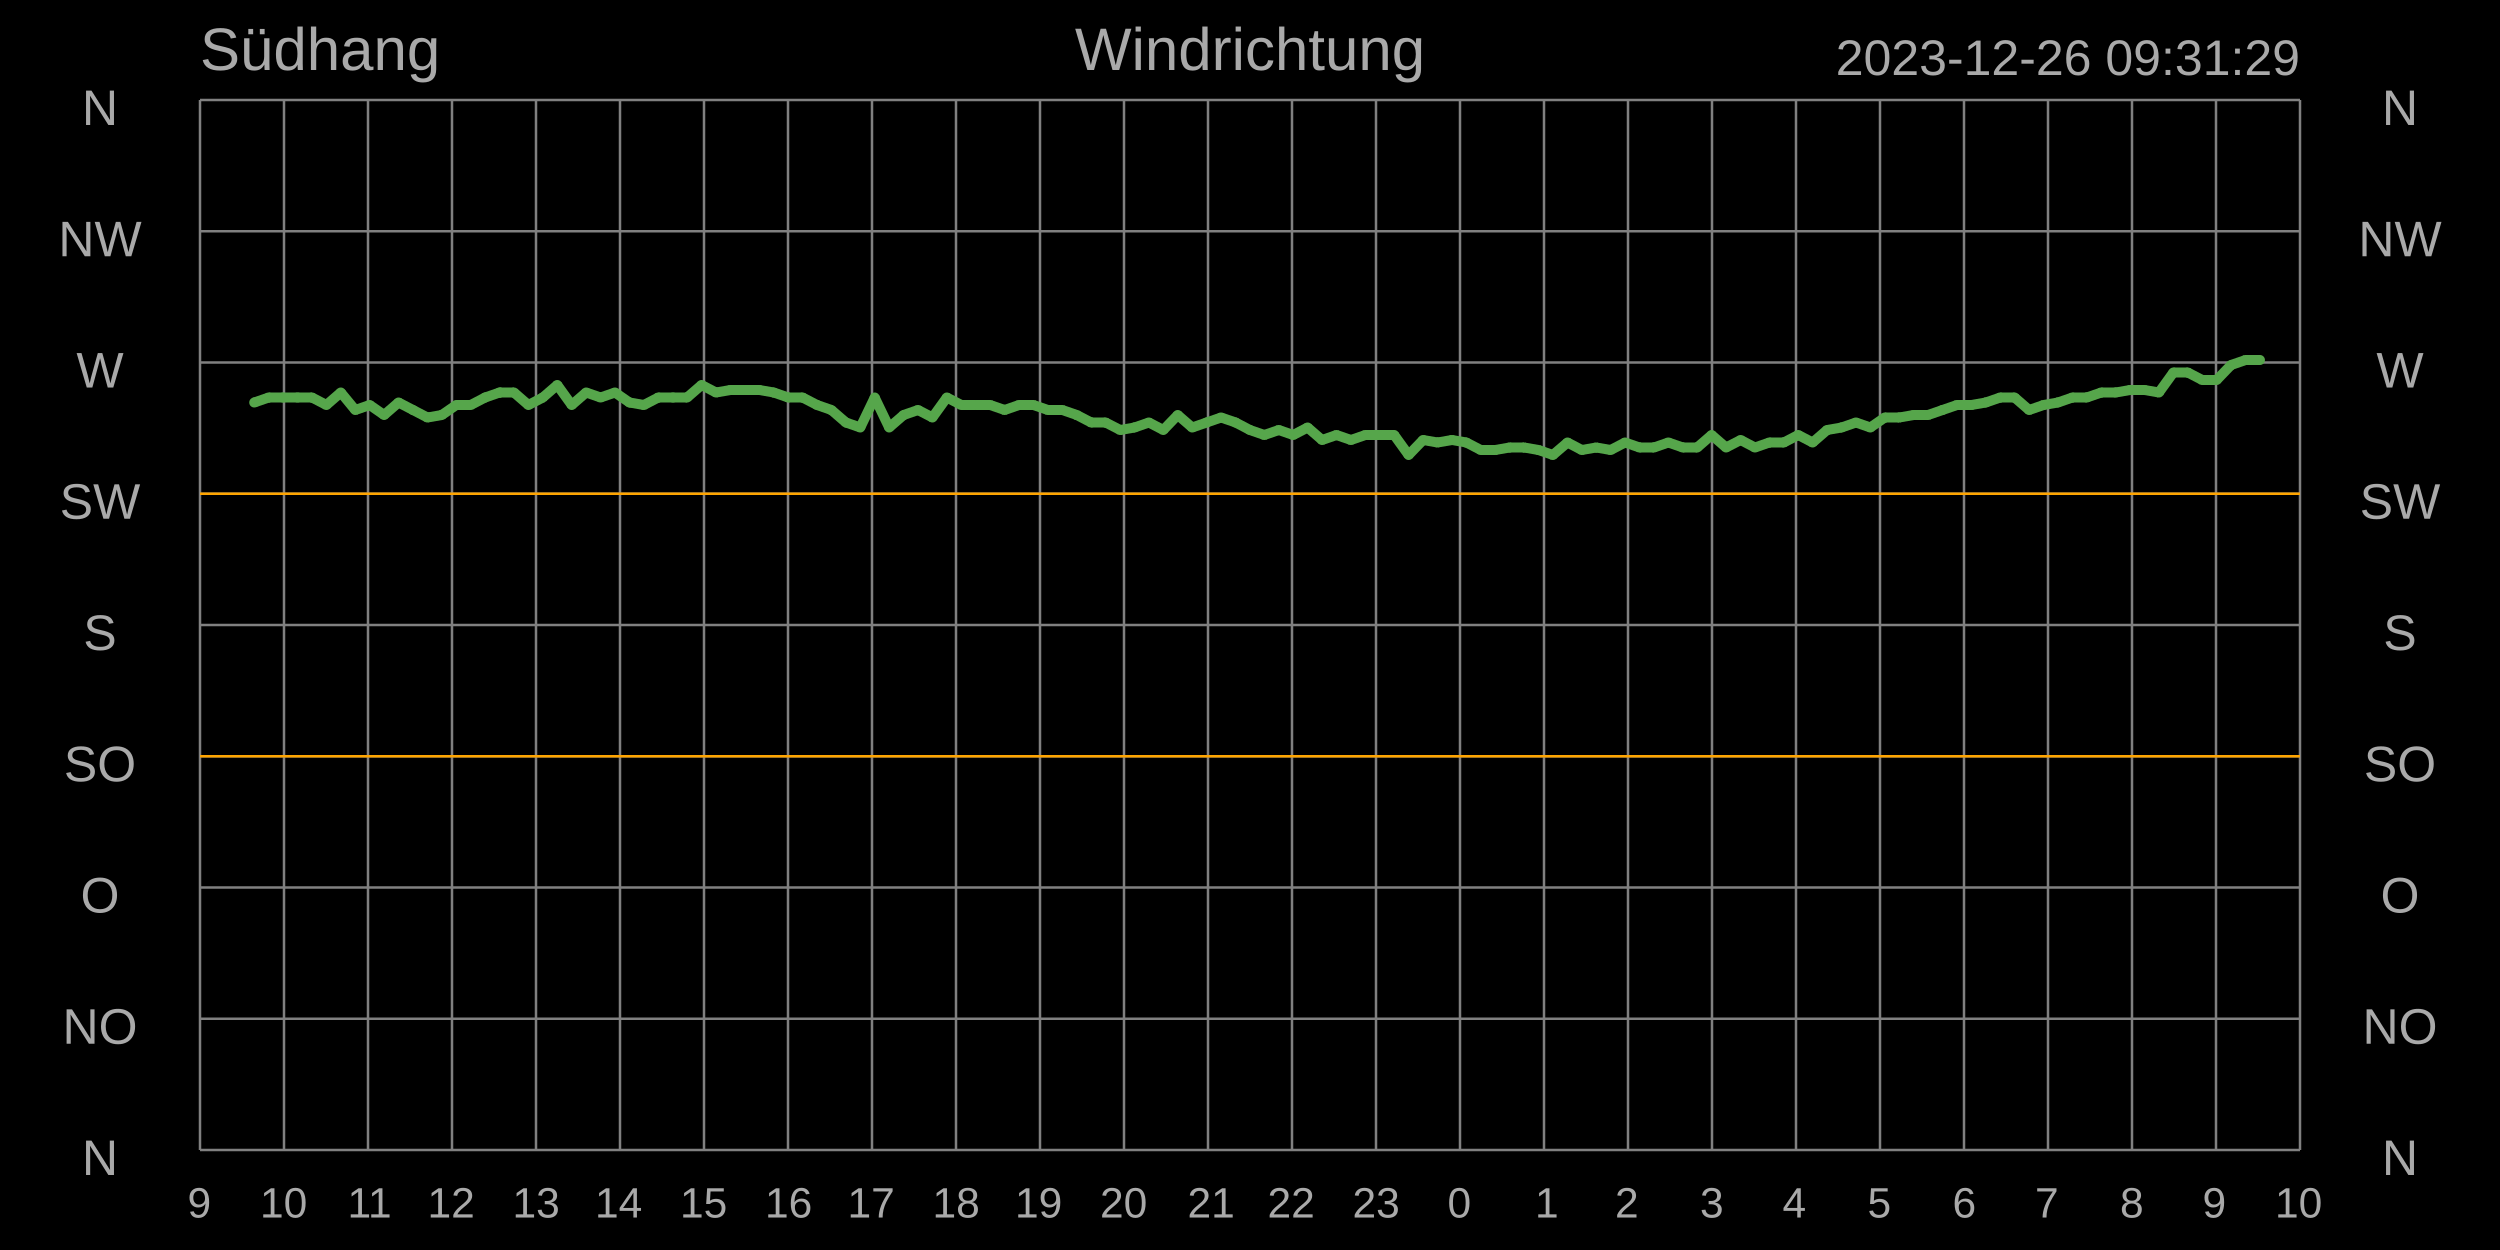
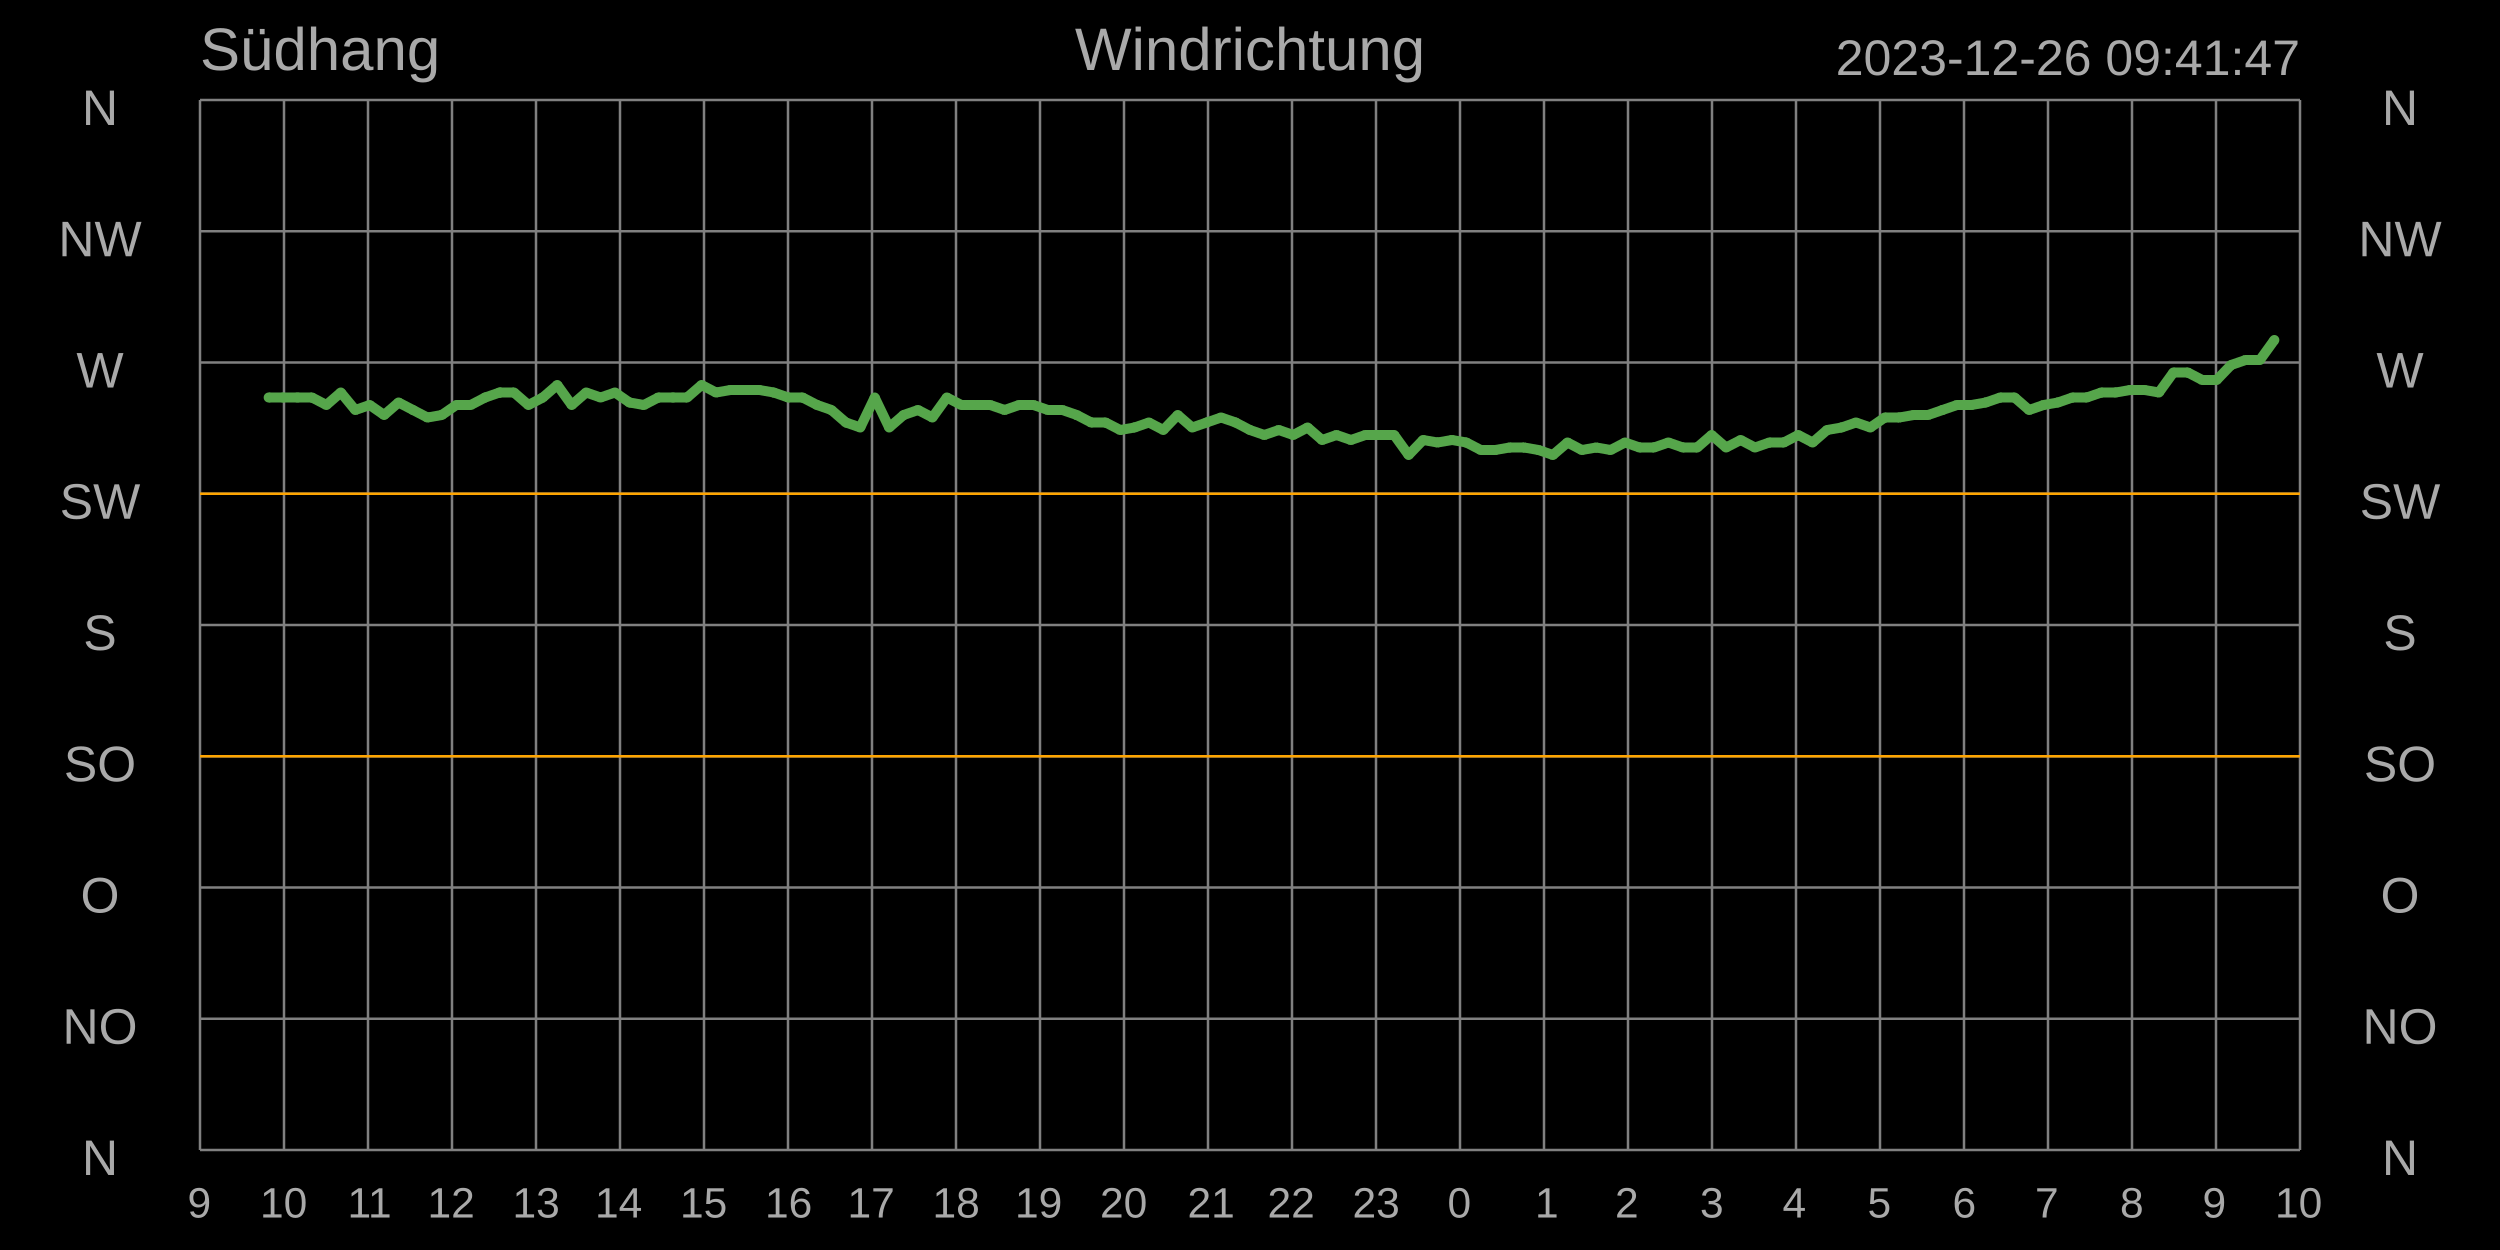
<svg xmlns="http://www.w3.org/2000/svg" baseProfile="full" height="500" version="1.1" width="1000">
  <defs />
  <rect fill="#000000" height="500" width="1000" x="0" y="0" />
  <line stroke="#808080" x1="80" x2="920" y1="40.0" y2="40.0" />
  <line stroke="#808080" x1="80" x2="920" y1="92.5" y2="92.5" />
  <line stroke="#808080" x1="80" x2="920" y1="145.0" y2="145.0" />
  <line stroke="#808080" x1="80" x2="920" y1="197.5" y2="197.5" />
  <line stroke="#808080" x1="80" x2="920" y1="250.0" y2="250.0" />
  <line stroke="#808080" x1="80" x2="920" y1="302.5" y2="302.5" />
  <line stroke="#808080" x1="80" x2="920" y1="355.0" y2="355.0" />
  <line stroke="#808080" x1="80" x2="920" y1="407.5" y2="407.5" />
  <line stroke="#808080" x1="80" x2="920" y1="460.0" y2="460.0" />
  <line stroke="#808080" x1="80.0" x2="80.0" y1="40" y2="460" />
  <line stroke="#808080" x1="113.6" x2="113.6" y1="40" y2="460" />
  <line stroke="#808080" x1="147.2" x2="147.2" y1="40" y2="460" />
  <line stroke="#808080" x1="180.8" x2="180.8" y1="40" y2="460" />
  <line stroke="#808080" x1="214.4" x2="214.4" y1="40" y2="460" />
  <line stroke="#808080" x1="248" x2="248" y1="40" y2="460" />
  <line stroke="#808080" x1="281.6" x2="281.6" y1="40" y2="460" />
  <line stroke="#808080" x1="315.2" x2="315.2" y1="40" y2="460" />
  <line stroke="#808080" x1="348.8" x2="348.8" y1="40" y2="460" />
  <line stroke="#808080" x1="382.4" x2="382.4" y1="40" y2="460" />
  <line stroke="#808080" x1="416" x2="416" y1="40" y2="460" />
  <line stroke="#808080" x1="449.6" x2="449.6" y1="40" y2="460" />
  <line stroke="#808080" x1="483.2" x2="483.2" y1="40" y2="460" />
  <line stroke="#808080" x1="516.8" x2="516.8" y1="40" y2="460" />
  <line stroke="#808080" x1="550.4" x2="550.4" y1="40" y2="460" />
  <line stroke="#808080" x1="584" x2="584" y1="40" y2="460" />
  <line stroke="#808080" x1="617.6" x2="617.6" y1="40" y2="460" />
  <line stroke="#808080" x1="651.2" x2="651.2" y1="40" y2="460" />
  <line stroke="#808080" x1="684.8" x2="684.8" y1="40" y2="460" />
  <line stroke="#808080" x1="718.4" x2="718.4" y1="40" y2="460" />
  <line stroke="#808080" x1="752" x2="752" y1="40" y2="460" />
  <line stroke="#808080" x1="785.6" x2="785.6" y1="40" y2="460" />
  <line stroke="#808080" x1="819.2" x2="819.2" y1="40" y2="460" />
  <line stroke="#808080" x1="852.8" x2="852.8" y1="40" y2="460" />
  <line stroke="#808080" x1="886.4" x2="886.4" y1="40" y2="460" />
  <line stroke="#808080" x1="920" x2="920" y1="40" y2="460" />
  <text fill="#A9A9A9" font-size="20px" style="font-family:Arial" text-anchor="middle" x="40.0" y="50.0"> N</text>
  <text fill="#A9A9A9" font-size="20px" style="font-family:Arial" text-anchor="middle" x="40.0" y="102.5">NW</text>
  <text fill="#A9A9A9" font-size="20px" style="font-family:Arial" text-anchor="middle" x="40.0" y="155.0"> W</text>
  <text fill="#A9A9A9" font-size="20px" style="font-family:Arial" text-anchor="middle" x="40.0" y="207.5">SW</text>
  <text fill="#A9A9A9" font-size="20px" style="font-family:Arial" text-anchor="middle" x="40.0" y="260.0"> S</text>
  <text fill="#A9A9A9" font-size="20px" style="font-family:Arial" text-anchor="middle" x="40.0" y="312.5">SO</text>
  <text fill="#A9A9A9" font-size="20px" style="font-family:Arial" text-anchor="middle" x="40.0" y="365.0"> O</text>
  <text fill="#A9A9A9" font-size="20px" style="font-family:Arial" text-anchor="middle" x="40.0" y="417.5">NO</text>
  <text fill="#A9A9A9" font-size="20px" style="font-family:Arial" text-anchor="middle" x="40.0" y="470.0"> N</text>
  <text fill="#A9A9A9" font-size="20px" style="font-family:Arial" text-anchor="middle" x="960.0" y="50.0"> N</text>
  <text fill="#A9A9A9" font-size="20px" style="font-family:Arial" text-anchor="middle" x="960.0" y="102.5">NW</text>
  <text fill="#A9A9A9" font-size="20px" style="font-family:Arial" text-anchor="middle" x="960.0" y="155.0"> W</text>
  <text fill="#A9A9A9" font-size="20px" style="font-family:Arial" text-anchor="middle" x="960.0" y="207.5">SW</text>
  <text fill="#A9A9A9" font-size="20px" style="font-family:Arial" text-anchor="middle" x="960.0" y="260.0"> S</text>
  <text fill="#A9A9A9" font-size="20px" style="font-family:Arial" text-anchor="middle" x="960.0" y="312.5">SO</text>
  <text fill="#A9A9A9" font-size="20px" style="font-family:Arial" text-anchor="middle" x="960.0" y="365.0"> O</text>
  <text fill="#A9A9A9" font-size="20px" style="font-family:Arial" text-anchor="middle" x="960.0" y="417.5">NO</text>
  <text fill="#A9A9A9" font-size="20px" style="font-family:Arial" text-anchor="middle" x="960.0" y="470.0"> N</text>
  <text fill="#A9A9A9" font-size="17px" style="font-family:Arial" text-anchor="start" x="75" y="487">9</text>
  <text fill="#A9A9A9" font-size="17px" style="font-family:Arial" text-anchor="start" x="104" y="487">10</text>
  <text fill="#A9A9A9" font-size="17px" style="font-family:Arial" text-anchor="start" x="139" y="487">11</text>
  <text fill="#A9A9A9" font-size="17px" style="font-family:Arial" text-anchor="start" x="171" y="487">12</text>
  <text fill="#A9A9A9" font-size="17px" style="font-family:Arial" text-anchor="start" x="205" y="487">13</text>
  <text fill="#A9A9A9" font-size="17px" style="font-family:Arial" text-anchor="start" x="238" y="487">14</text>
  <text fill="#A9A9A9" font-size="17px" style="font-family:Arial" text-anchor="start" x="272" y="487">15</text>
  <text fill="#A9A9A9" font-size="17px" style="font-family:Arial" text-anchor="start" x="306" y="487">16</text>
  <text fill="#A9A9A9" font-size="17px" style="font-family:Arial" text-anchor="start" x="339" y="487">17</text>
  <text fill="#A9A9A9" font-size="17px" style="font-family:Arial" text-anchor="start" x="373" y="487">18</text>
  <text fill="#A9A9A9" font-size="17px" style="font-family:Arial" text-anchor="start" x="406" y="487">19</text>
  <text fill="#A9A9A9" font-size="17px" style="font-family:Arial" text-anchor="start" x="440" y="487">20</text>
  <text fill="#A9A9A9" font-size="17px" style="font-family:Arial" text-anchor="start" x="475" y="487">21</text>
  <text fill="#A9A9A9" font-size="17px" style="font-family:Arial" text-anchor="start" x="507" y="487">22</text>
  <text fill="#A9A9A9" font-size="17px" style="font-family:Arial" text-anchor="start" x="541" y="487">23</text>
  <text fill="#A9A9A9" font-size="17px" style="font-family:Arial" text-anchor="start" x="579" y="487">0</text>
  <text fill="#A9A9A9" font-size="17px" style="font-family:Arial" text-anchor="start" x="614" y="487">1</text>
  <text fill="#A9A9A9" font-size="17px" style="font-family:Arial" text-anchor="start" x="646" y="487">2</text>
  <text fill="#A9A9A9" font-size="17px" style="font-family:Arial" text-anchor="start" x="680" y="487">3</text>
  <text fill="#A9A9A9" font-size="17px" style="font-family:Arial" text-anchor="start" x="713" y="487">4</text>
  <text fill="#A9A9A9" font-size="17px" style="font-family:Arial" text-anchor="start" x="747" y="487">5</text>
  <text fill="#A9A9A9" font-size="17px" style="font-family:Arial" text-anchor="start" x="781" y="487">6</text>
  <text fill="#A9A9A9" font-size="17px" style="font-family:Arial" text-anchor="start" x="814" y="487">7</text>
  <text fill="#A9A9A9" font-size="17px" style="font-family:Arial" text-anchor="start" x="848" y="487">8</text>
  <text fill="#A9A9A9" font-size="17px" style="font-family:Arial" text-anchor="start" x="881" y="487">9</text>
  <text fill="#A9A9A9" font-size="17px" style="font-family:Arial" text-anchor="start" x="910" y="487">10</text>
  <line stroke="#FFA500" x1="80" x2="920" y1="302.5" y2="302.5" />
  <line stroke="#FFA500" x1="80" x2="920" y1="197.5" y2="197.5" />
-   <circle cx="101.691" cy="161" fill="#56a64b" r="2" />
  <circle cx="107.468" cy="159" fill="#56a64b" r="2" />
  <circle cx="113.236" cy="159" fill="#56a64b" r="2" />
  <circle cx="119.013" cy="159" fill="#56a64b" r="2" />
  <circle cx="124.781" cy="159" fill="#56a64b" r="2" />
  <circle cx="130.559" cy="162" fill="#56a64b" r="2" />
  <circle cx="136.327" cy="157" fill="#56a64b" r="2" />
  <circle cx="142.095" cy="164" fill="#56a64b" r="2" />
  <circle cx="147.872" cy="162" fill="#56a64b" r="2" />
  <circle cx="153.64" cy="166" fill="#56a64b" r="2" />
  <circle cx="159.417" cy="161" fill="#56a64b" r="2" />
  <circle cx="165.185" cy="164" fill="#56a64b" r="2" />
  <circle cx="170.953" cy="167" fill="#56a64b" r="2" />
  <circle cx="176.731" cy="166" fill="#56a64b" r="2" />
  <circle cx="182.499" cy="162" fill="#56a64b" r="2" />
  <circle cx="188.276" cy="162" fill="#56a64b" r="2" />
  <circle cx="194.044" cy="159" fill="#56a64b" r="2" />
  <circle cx="199.821" cy="157" fill="#56a64b" r="2" />
  <circle cx="199.999" cy="157" fill="#56a64b" r="2" />
  <circle cx="205.589" cy="157" fill="#56a64b" r="2" />
  <circle cx="211.357" cy="162" fill="#56a64b" r="2" />
  <circle cx="217.135" cy="159" fill="#56a64b" r="2" />
  <circle cx="222.903" cy="154" fill="#56a64b" r="2" />
  <circle cx="228.68" cy="162" fill="#56a64b" r="2" />
  <circle cx="234.448" cy="157" fill="#56a64b" r="2" />
  <circle cx="240.216" cy="159" fill="#56a64b" r="2" />
  <circle cx="245.993" cy="157" fill="#56a64b" r="2" />
  <circle cx="251.761" cy="161" fill="#56a64b" r="2" />
  <circle cx="257.539" cy="162" fill="#56a64b" r="2" />
  <circle cx="263.307" cy="159" fill="#56a64b" r="2" />
  <circle cx="269.196" cy="159" fill="#56a64b" r="2" />
  <circle cx="274.852" cy="159" fill="#56a64b" r="2" />
  <circle cx="280.62" cy="154" fill="#56a64b" r="2" />
  <circle cx="286.397" cy="157" fill="#56a64b" r="2" />
  <circle cx="292.165" cy="156" fill="#56a64b" r="2" />
  <circle cx="297.943" cy="156" fill="#56a64b" r="2" />
  <circle cx="303.711" cy="156" fill="#56a64b" r="2" />
  <circle cx="309.479" cy="157" fill="#56a64b" r="2" />
  <circle cx="315.256" cy="159" fill="#56a64b" r="2" />
  <circle cx="321.024" cy="159" fill="#56a64b" r="2" />
  <circle cx="326.801" cy="162" fill="#56a64b" r="2" />
  <circle cx="332.569" cy="164" fill="#56a64b" r="2" />
  <circle cx="338.347" cy="169" fill="#56a64b" r="2" />
  <circle cx="344.115" cy="171" fill="#56a64b" r="2" />
  <circle cx="349.883" cy="159" fill="#56a64b" r="2" />
  <circle cx="355.66" cy="171" fill="#56a64b" r="2" />
  <circle cx="361.428" cy="166" fill="#56a64b" r="2" />
  <circle cx="367.205" cy="164" fill="#56a64b" r="2" />
  <circle cx="372.973" cy="167" fill="#56a64b" r="2" />
  <circle cx="378.741" cy="159" fill="#56a64b" r="2" />
  <circle cx="384.519" cy="162" fill="#56a64b" r="2" />
  <circle cx="390.287" cy="162" fill="#56a64b" r="2" />
  <circle cx="396.064" cy="162" fill="#56a64b" r="2" />
  <circle cx="401.832" cy="164" fill="#56a64b" r="2" />
  <circle cx="407.6" cy="162" fill="#56a64b" r="2" />
  <circle cx="413.377" cy="162" fill="#56a64b" r="2" />
  <circle cx="419.145" cy="164" fill="#56a64b" r="2" />
  <circle cx="424.923" cy="164" fill="#56a64b" r="2" />
  <circle cx="430.691" cy="166" fill="#56a64b" r="2" />
  <circle cx="436.459" cy="169" fill="#56a64b" r="2" />
  <circle cx="442.236" cy="169" fill="#56a64b" r="2" />
  <circle cx="448.069" cy="172" fill="#56a64b" r="2" />
  <circle cx="453.781" cy="171" fill="#56a64b" r="2" />
  <circle cx="459.549" cy="169" fill="#56a64b" r="2" />
  <circle cx="465.327" cy="172" fill="#56a64b" r="2" />
  <circle cx="471.095" cy="166" fill="#56a64b" r="2" />
  <circle cx="476.863" cy="171" fill="#56a64b" r="2" />
  <circle cx="482.64" cy="169" fill="#56a64b" r="2" />
  <circle cx="488.408" cy="167" fill="#56a64b" r="2" />
  <circle cx="494.241" cy="169" fill="#56a64b" r="2" />
  <circle cx="499.953" cy="172" fill="#56a64b" r="2" />
  <circle cx="505.721" cy="174" fill="#56a64b" r="2" />
  <circle cx="511.499" cy="172" fill="#56a64b" r="2" />
  <circle cx="517.267" cy="174" fill="#56a64b" r="2" />
  <circle cx="523.044" cy="171" fill="#56a64b" r="2" />
  <circle cx="528.812" cy="176" fill="#56a64b" r="2" />
  <circle cx="534.58" cy="174" fill="#56a64b" r="2" />
  <circle cx="540.357" cy="176" fill="#56a64b" r="2" />
  <circle cx="546.125" cy="174" fill="#56a64b" r="2" />
  <circle cx="551.903" cy="174" fill="#56a64b" r="2" />
  <circle cx="557.671" cy="174" fill="#56a64b" r="2" />
  <circle cx="563.439" cy="182" fill="#56a64b" r="2" />
  <circle cx="569.216" cy="176" fill="#56a64b" r="2" />
  <circle cx="574.984" cy="177" fill="#56a64b" r="2" />
  <circle cx="580.761" cy="176" fill="#56a64b" r="2" />
  <circle cx="586.529" cy="177" fill="#56a64b" r="2" />
  <circle cx="592.297" cy="180" fill="#56a64b" r="2" />
  <circle cx="598.075" cy="180" fill="#56a64b" r="2" />
  <circle cx="603.843" cy="179" fill="#56a64b" r="2" />
  <circle cx="609.62" cy="179" fill="#56a64b" r="2" />
  <circle cx="615.388" cy="180" fill="#56a64b" r="2" />
  <circle cx="621.156" cy="182" fill="#56a64b" r="2" />
  <circle cx="626.999" cy="177" fill="#56a64b" r="2" />
  <circle cx="632.701" cy="180" fill="#56a64b" r="2" />
  <circle cx="638.479" cy="179" fill="#56a64b" r="2" />
  <circle cx="644.247" cy="180" fill="#56a64b" r="2" />
  <circle cx="650.015" cy="177" fill="#56a64b" r="2" />
  <circle cx="655.792" cy="179" fill="#56a64b" r="2" />
  <circle cx="661.56" cy="179" fill="#56a64b" r="2" />
  <circle cx="667.337" cy="177" fill="#56a64b" r="2" />
  <circle cx="673.105" cy="179" fill="#56a64b" r="2" />
  <circle cx="678.883" cy="179" fill="#56a64b" r="2" />
  <circle cx="684.651" cy="174" fill="#56a64b" r="2" />
  <circle cx="690.419" cy="179" fill="#56a64b" r="2" />
  <circle cx="696.252" cy="176" fill="#56a64b" r="2" />
  <circle cx="701.964" cy="179" fill="#56a64b" r="2" />
  <circle cx="707.741" cy="177" fill="#56a64b" r="2" />
  <circle cx="713.509" cy="177" fill="#56a64b" r="2" />
  <circle cx="719.277" cy="174" fill="#56a64b" r="2" />
  <circle cx="725.055" cy="177" fill="#56a64b" r="2" />
  <circle cx="730.823" cy="172" fill="#56a64b" r="2" />
  <circle cx="736.6" cy="171" fill="#56a64b" r="2" />
  <circle cx="742.368" cy="169" fill="#56a64b" r="2" />
  <circle cx="748.136" cy="171" fill="#56a64b" r="2" />
  <circle cx="753.913" cy="167" fill="#56a64b" r="2" />
  <circle cx="759.681" cy="167" fill="#56a64b" r="2" />
  <circle cx="765.449" cy="166" fill="#56a64b" r="2" />
  <circle cx="771.227" cy="166" fill="#56a64b" r="2" />
  <circle cx="776.995" cy="164" fill="#56a64b" r="2" />
  <circle cx="782.772" cy="162" fill="#56a64b" r="2" />
  <circle cx="788.54" cy="162" fill="#56a64b" r="2" />
  <circle cx="794.308" cy="161" fill="#56a64b" r="2" />
  <circle cx="800.085" cy="159" fill="#56a64b" r="2" />
  <circle cx="805.853" cy="159" fill="#56a64b" r="2" />
  <circle cx="811.631" cy="164" fill="#56a64b" r="2" />
  <circle cx="817.399" cy="162" fill="#56a64b" r="2" />
  <circle cx="823.167" cy="161" fill="#56a64b" r="2" />
  <circle cx="828.944" cy="159" fill="#56a64b" r="2" />
  <circle cx="834.712" cy="159" fill="#56a64b" r="2" />
  <circle cx="840.489" cy="157" fill="#56a64b" r="2" />
  <circle cx="846.257" cy="157" fill="#56a64b" r="2" />
  <circle cx="852.025" cy="156" fill="#56a64b" r="2" />
  <circle cx="857.803" cy="156" fill="#56a64b" r="2" />
  <circle cx="863.571" cy="157" fill="#56a64b" r="2" />
  <circle cx="869.348" cy="149" fill="#56a64b" r="2" />
  <circle cx="875.116" cy="149" fill="#56a64b" r="2" />
  <circle cx="880.884" cy="152" fill="#56a64b" r="2" />
  <circle cx="886.661" cy="152" fill="#56a64b" r="2" />
  <circle cx="892.429" cy="146" fill="#56a64b" r="2" />
  <circle cx="898.207" cy="144" fill="#56a64b" r="2" />
  <circle cx="903.975" cy="144" fill="#56a64b" r="2" />
-   <line stroke="#56a64b" stroke-width="4" x1="101.691" x2="107.468" y1="161" y2="159" />
+   <circle cx="909.743" cy="136" fill="#56a64b" r="2" />
  <line stroke="#56a64b" stroke-width="4" x1="107.468" x2="113.236" y1="159" y2="159" />
  <line stroke="#56a64b" stroke-width="4" x1="113.236" x2="119.013" y1="159" y2="159" />
  <line stroke="#56a64b" stroke-width="4" x1="119.013" x2="124.781" y1="159" y2="159" />
  <line stroke="#56a64b" stroke-width="4" x1="124.781" x2="130.559" y1="159" y2="162" />
  <line stroke="#56a64b" stroke-width="4" x1="130.559" x2="136.327" y1="162" y2="157" />
  <line stroke="#56a64b" stroke-width="4" x1="136.327" x2="142.095" y1="157" y2="164" />
  <line stroke="#56a64b" stroke-width="4" x1="142.095" x2="147.872" y1="164" y2="162" />
  <line stroke="#56a64b" stroke-width="4" x1="147.872" x2="153.64" y1="162" y2="166" />
  <line stroke="#56a64b" stroke-width="4" x1="153.64" x2="159.417" y1="166" y2="161" />
  <line stroke="#56a64b" stroke-width="4" x1="159.417" x2="165.185" y1="161" y2="164" />
  <line stroke="#56a64b" stroke-width="4" x1="165.185" x2="170.953" y1="164" y2="167" />
  <line stroke="#56a64b" stroke-width="4" x1="170.953" x2="176.731" y1="167" y2="166" />
  <line stroke="#56a64b" stroke-width="4" x1="176.731" x2="182.499" y1="166" y2="162" />
  <line stroke="#56a64b" stroke-width="4" x1="182.499" x2="188.276" y1="162" y2="162" />
  <line stroke="#56a64b" stroke-width="4" x1="188.276" x2="194.044" y1="162" y2="159" />
  <line stroke="#56a64b" stroke-width="4" x1="194.044" x2="199.821" y1="159" y2="157" />
  <line stroke="#56a64b" stroke-width="4" x1="199.821" x2="199.999" y1="157" y2="157" />
  <line stroke="#56a64b" stroke-width="4" x1="199.999" x2="205.589" y1="157" y2="157" />
  <line stroke="#56a64b" stroke-width="4" x1="205.589" x2="211.357" y1="157" y2="162" />
  <line stroke="#56a64b" stroke-width="4" x1="211.357" x2="217.135" y1="162" y2="159" />
  <line stroke="#56a64b" stroke-width="4" x1="217.135" x2="222.903" y1="159" y2="154" />
  <line stroke="#56a64b" stroke-width="4" x1="222.903" x2="228.68" y1="154" y2="162" />
  <line stroke="#56a64b" stroke-width="4" x1="228.68" x2="234.448" y1="162" y2="157" />
  <line stroke="#56a64b" stroke-width="4" x1="234.448" x2="240.216" y1="157" y2="159" />
  <line stroke="#56a64b" stroke-width="4" x1="240.216" x2="245.993" y1="159" y2="157" />
  <line stroke="#56a64b" stroke-width="4" x1="245.993" x2="251.761" y1="157" y2="161" />
  <line stroke="#56a64b" stroke-width="4" x1="251.761" x2="257.539" y1="161" y2="162" />
  <line stroke="#56a64b" stroke-width="4" x1="257.539" x2="263.307" y1="162" y2="159" />
  <line stroke="#56a64b" stroke-width="4" x1="263.307" x2="269.196" y1="159" y2="159" />
  <line stroke="#56a64b" stroke-width="4" x1="269.196" x2="274.852" y1="159" y2="159" />
  <line stroke="#56a64b" stroke-width="4" x1="274.852" x2="280.62" y1="159" y2="154" />
  <line stroke="#56a64b" stroke-width="4" x1="280.62" x2="286.397" y1="154" y2="157" />
  <line stroke="#56a64b" stroke-width="4" x1="286.397" x2="292.165" y1="157" y2="156" />
  <line stroke="#56a64b" stroke-width="4" x1="292.165" x2="297.943" y1="156" y2="156" />
  <line stroke="#56a64b" stroke-width="4" x1="297.943" x2="303.711" y1="156" y2="156" />
  <line stroke="#56a64b" stroke-width="4" x1="303.711" x2="309.479" y1="156" y2="157" />
  <line stroke="#56a64b" stroke-width="4" x1="309.479" x2="315.256" y1="157" y2="159" />
  <line stroke="#56a64b" stroke-width="4" x1="315.256" x2="321.024" y1="159" y2="159" />
  <line stroke="#56a64b" stroke-width="4" x1="321.024" x2="326.801" y1="159" y2="162" />
  <line stroke="#56a64b" stroke-width="4" x1="326.801" x2="332.569" y1="162" y2="164" />
  <line stroke="#56a64b" stroke-width="4" x1="332.569" x2="338.347" y1="164" y2="169" />
  <line stroke="#56a64b" stroke-width="4" x1="338.347" x2="344.115" y1="169" y2="171" />
  <line stroke="#56a64b" stroke-width="4" x1="344.115" x2="349.883" y1="171" y2="159" />
  <line stroke="#56a64b" stroke-width="4" x1="349.883" x2="355.66" y1="159" y2="171" />
  <line stroke="#56a64b" stroke-width="4" x1="355.66" x2="361.428" y1="171" y2="166" />
  <line stroke="#56a64b" stroke-width="4" x1="361.428" x2="367.205" y1="166" y2="164" />
  <line stroke="#56a64b" stroke-width="4" x1="367.205" x2="372.973" y1="164" y2="167" />
  <line stroke="#56a64b" stroke-width="4" x1="372.973" x2="378.741" y1="167" y2="159" />
  <line stroke="#56a64b" stroke-width="4" x1="378.741" x2="384.519" y1="159" y2="162" />
  <line stroke="#56a64b" stroke-width="4" x1="384.519" x2="390.287" y1="162" y2="162" />
  <line stroke="#56a64b" stroke-width="4" x1="390.287" x2="396.064" y1="162" y2="162" />
  <line stroke="#56a64b" stroke-width="4" x1="396.064" x2="401.832" y1="162" y2="164" />
  <line stroke="#56a64b" stroke-width="4" x1="401.832" x2="407.6" y1="164" y2="162" />
  <line stroke="#56a64b" stroke-width="4" x1="407.6" x2="413.377" y1="162" y2="162" />
  <line stroke="#56a64b" stroke-width="4" x1="413.377" x2="419.145" y1="162" y2="164" />
  <line stroke="#56a64b" stroke-width="4" x1="419.145" x2="424.923" y1="164" y2="164" />
  <line stroke="#56a64b" stroke-width="4" x1="424.923" x2="430.691" y1="164" y2="166" />
  <line stroke="#56a64b" stroke-width="4" x1="430.691" x2="436.459" y1="166" y2="169" />
  <line stroke="#56a64b" stroke-width="4" x1="436.459" x2="442.236" y1="169" y2="169" />
  <line stroke="#56a64b" stroke-width="4" x1="442.236" x2="448.069" y1="169" y2="172" />
  <line stroke="#56a64b" stroke-width="4" x1="448.069" x2="453.781" y1="172" y2="171" />
  <line stroke="#56a64b" stroke-width="4" x1="453.781" x2="459.549" y1="171" y2="169" />
  <line stroke="#56a64b" stroke-width="4" x1="459.549" x2="465.327" y1="169" y2="172" />
  <line stroke="#56a64b" stroke-width="4" x1="465.327" x2="471.095" y1="172" y2="166" />
  <line stroke="#56a64b" stroke-width="4" x1="471.095" x2="476.863" y1="166" y2="171" />
  <line stroke="#56a64b" stroke-width="4" x1="476.863" x2="482.64" y1="171" y2="169" />
  <line stroke="#56a64b" stroke-width="4" x1="482.64" x2="488.408" y1="169" y2="167" />
  <line stroke="#56a64b" stroke-width="4" x1="488.408" x2="494.241" y1="167" y2="169" />
  <line stroke="#56a64b" stroke-width="4" x1="494.241" x2="499.953" y1="169" y2="172" />
  <line stroke="#56a64b" stroke-width="4" x1="499.953" x2="505.721" y1="172" y2="174" />
  <line stroke="#56a64b" stroke-width="4" x1="505.721" x2="511.499" y1="174" y2="172" />
  <line stroke="#56a64b" stroke-width="4" x1="511.499" x2="517.267" y1="172" y2="174" />
  <line stroke="#56a64b" stroke-width="4" x1="517.267" x2="523.044" y1="174" y2="171" />
  <line stroke="#56a64b" stroke-width="4" x1="523.044" x2="528.812" y1="171" y2="176" />
  <line stroke="#56a64b" stroke-width="4" x1="528.812" x2="534.58" y1="176" y2="174" />
  <line stroke="#56a64b" stroke-width="4" x1="534.58" x2="540.357" y1="174" y2="176" />
  <line stroke="#56a64b" stroke-width="4" x1="540.357" x2="546.125" y1="176" y2="174" />
  <line stroke="#56a64b" stroke-width="4" x1="546.125" x2="551.903" y1="174" y2="174" />
  <line stroke="#56a64b" stroke-width="4" x1="551.903" x2="557.671" y1="174" y2="174" />
  <line stroke="#56a64b" stroke-width="4" x1="557.671" x2="563.439" y1="174" y2="182" />
  <line stroke="#56a64b" stroke-width="4" x1="563.439" x2="569.216" y1="182" y2="176" />
  <line stroke="#56a64b" stroke-width="4" x1="569.216" x2="574.984" y1="176" y2="177" />
  <line stroke="#56a64b" stroke-width="4" x1="574.984" x2="580.761" y1="177" y2="176" />
  <line stroke="#56a64b" stroke-width="4" x1="580.761" x2="586.529" y1="176" y2="177" />
  <line stroke="#56a64b" stroke-width="4" x1="586.529" x2="592.297" y1="177" y2="180" />
  <line stroke="#56a64b" stroke-width="4" x1="592.297" x2="598.075" y1="180" y2="180" />
  <line stroke="#56a64b" stroke-width="4" x1="598.075" x2="603.843" y1="180" y2="179" />
  <line stroke="#56a64b" stroke-width="4" x1="603.843" x2="609.62" y1="179" y2="179" />
  <line stroke="#56a64b" stroke-width="4" x1="609.62" x2="615.388" y1="179" y2="180" />
  <line stroke="#56a64b" stroke-width="4" x1="615.388" x2="621.156" y1="180" y2="182" />
  <line stroke="#56a64b" stroke-width="4" x1="621.156" x2="626.999" y1="182" y2="177" />
  <line stroke="#56a64b" stroke-width="4" x1="626.999" x2="632.701" y1="177" y2="180" />
  <line stroke="#56a64b" stroke-width="4" x1="632.701" x2="638.479" y1="180" y2="179" />
  <line stroke="#56a64b" stroke-width="4" x1="638.479" x2="644.247" y1="179" y2="180" />
  <line stroke="#56a64b" stroke-width="4" x1="644.247" x2="650.015" y1="180" y2="177" />
  <line stroke="#56a64b" stroke-width="4" x1="650.015" x2="655.792" y1="177" y2="179" />
  <line stroke="#56a64b" stroke-width="4" x1="655.792" x2="661.56" y1="179" y2="179" />
  <line stroke="#56a64b" stroke-width="4" x1="661.56" x2="667.337" y1="179" y2="177" />
  <line stroke="#56a64b" stroke-width="4" x1="667.337" x2="673.105" y1="177" y2="179" />
  <line stroke="#56a64b" stroke-width="4" x1="673.105" x2="678.883" y1="179" y2="179" />
  <line stroke="#56a64b" stroke-width="4" x1="678.883" x2="684.651" y1="179" y2="174" />
  <line stroke="#56a64b" stroke-width="4" x1="684.651" x2="690.419" y1="174" y2="179" />
  <line stroke="#56a64b" stroke-width="4" x1="690.419" x2="696.252" y1="179" y2="176" />
  <line stroke="#56a64b" stroke-width="4" x1="696.252" x2="701.964" y1="176" y2="179" />
  <line stroke="#56a64b" stroke-width="4" x1="701.964" x2="707.741" y1="179" y2="177" />
  <line stroke="#56a64b" stroke-width="4" x1="707.741" x2="713.509" y1="177" y2="177" />
  <line stroke="#56a64b" stroke-width="4" x1="713.509" x2="719.277" y1="177" y2="174" />
  <line stroke="#56a64b" stroke-width="4" x1="719.277" x2="725.055" y1="174" y2="177" />
  <line stroke="#56a64b" stroke-width="4" x1="725.055" x2="730.823" y1="177" y2="172" />
  <line stroke="#56a64b" stroke-width="4" x1="730.823" x2="736.6" y1="172" y2="171" />
  <line stroke="#56a64b" stroke-width="4" x1="736.6" x2="742.368" y1="171" y2="169" />
  <line stroke="#56a64b" stroke-width="4" x1="742.368" x2="748.136" y1="169" y2="171" />
  <line stroke="#56a64b" stroke-width="4" x1="748.136" x2="753.913" y1="171" y2="167" />
  <line stroke="#56a64b" stroke-width="4" x1="753.913" x2="759.681" y1="167" y2="167" />
  <line stroke="#56a64b" stroke-width="4" x1="759.681" x2="765.449" y1="167" y2="166" />
  <line stroke="#56a64b" stroke-width="4" x1="765.449" x2="771.227" y1="166" y2="166" />
  <line stroke="#56a64b" stroke-width="4" x1="771.227" x2="776.995" y1="166" y2="164" />
  <line stroke="#56a64b" stroke-width="4" x1="776.995" x2="782.772" y1="164" y2="162" />
  <line stroke="#56a64b" stroke-width="4" x1="782.772" x2="788.54" y1="162" y2="162" />
  <line stroke="#56a64b" stroke-width="4" x1="788.54" x2="794.308" y1="162" y2="161" />
  <line stroke="#56a64b" stroke-width="4" x1="794.308" x2="800.085" y1="161" y2="159" />
  <line stroke="#56a64b" stroke-width="4" x1="800.085" x2="805.853" y1="159" y2="159" />
  <line stroke="#56a64b" stroke-width="4" x1="805.853" x2="811.631" y1="159" y2="164" />
  <line stroke="#56a64b" stroke-width="4" x1="811.631" x2="817.399" y1="164" y2="162" />
  <line stroke="#56a64b" stroke-width="4" x1="817.399" x2="823.167" y1="162" y2="161" />
  <line stroke="#56a64b" stroke-width="4" x1="823.167" x2="828.944" y1="161" y2="159" />
  <line stroke="#56a64b" stroke-width="4" x1="828.944" x2="834.712" y1="159" y2="159" />
  <line stroke="#56a64b" stroke-width="4" x1="834.712" x2="840.489" y1="159" y2="157" />
  <line stroke="#56a64b" stroke-width="4" x1="840.489" x2="846.257" y1="157" y2="157" />
  <line stroke="#56a64b" stroke-width="4" x1="846.257" x2="852.025" y1="157" y2="156" />
  <line stroke="#56a64b" stroke-width="4" x1="852.025" x2="857.803" y1="156" y2="156" />
  <line stroke="#56a64b" stroke-width="4" x1="857.803" x2="863.571" y1="156" y2="157" />
  <line stroke="#56a64b" stroke-width="4" x1="863.571" x2="869.348" y1="157" y2="149" />
  <line stroke="#56a64b" stroke-width="4" x1="869.348" x2="875.116" y1="149" y2="149" />
  <line stroke="#56a64b" stroke-width="4" x1="875.116" x2="880.884" y1="149" y2="152" />
  <line stroke="#56a64b" stroke-width="4" x1="880.884" x2="886.661" y1="152" y2="152" />
  <line stroke="#56a64b" stroke-width="4" x1="886.661" x2="892.429" y1="152" y2="146" />
  <line stroke="#56a64b" stroke-width="4" x1="892.429" x2="898.207" y1="146" y2="144" />
  <line stroke="#56a64b" stroke-width="4" x1="898.207" x2="903.975" y1="144" y2="144" />
-   <text fill="#A9A9A9" font-size="20px" style="font-family:Arial" text-anchor="end" x="920" y="30.0">2023-12-26 09:31:29</text>
+   <line stroke="#56a64b" stroke-width="4" x1="903.975" x2="909.743" y1="144" y2="136" />
+   <text fill="#A9A9A9" font-size="20px" style="font-family:Arial" text-anchor="end" x="920" y="30.0">2023-12-26 09:41:47</text>
  <text fill="#A9A9A9" font-size="24px" style="font-family:Arial" text-anchor="middle" x="500.0" y="28.0">Windrichtung</text>
  <text fill="#A9A9A9" font-size="24px" style="font-family:Arial" text-anchor="start" x="80" y="28.0">Südhang</text>
</svg>
